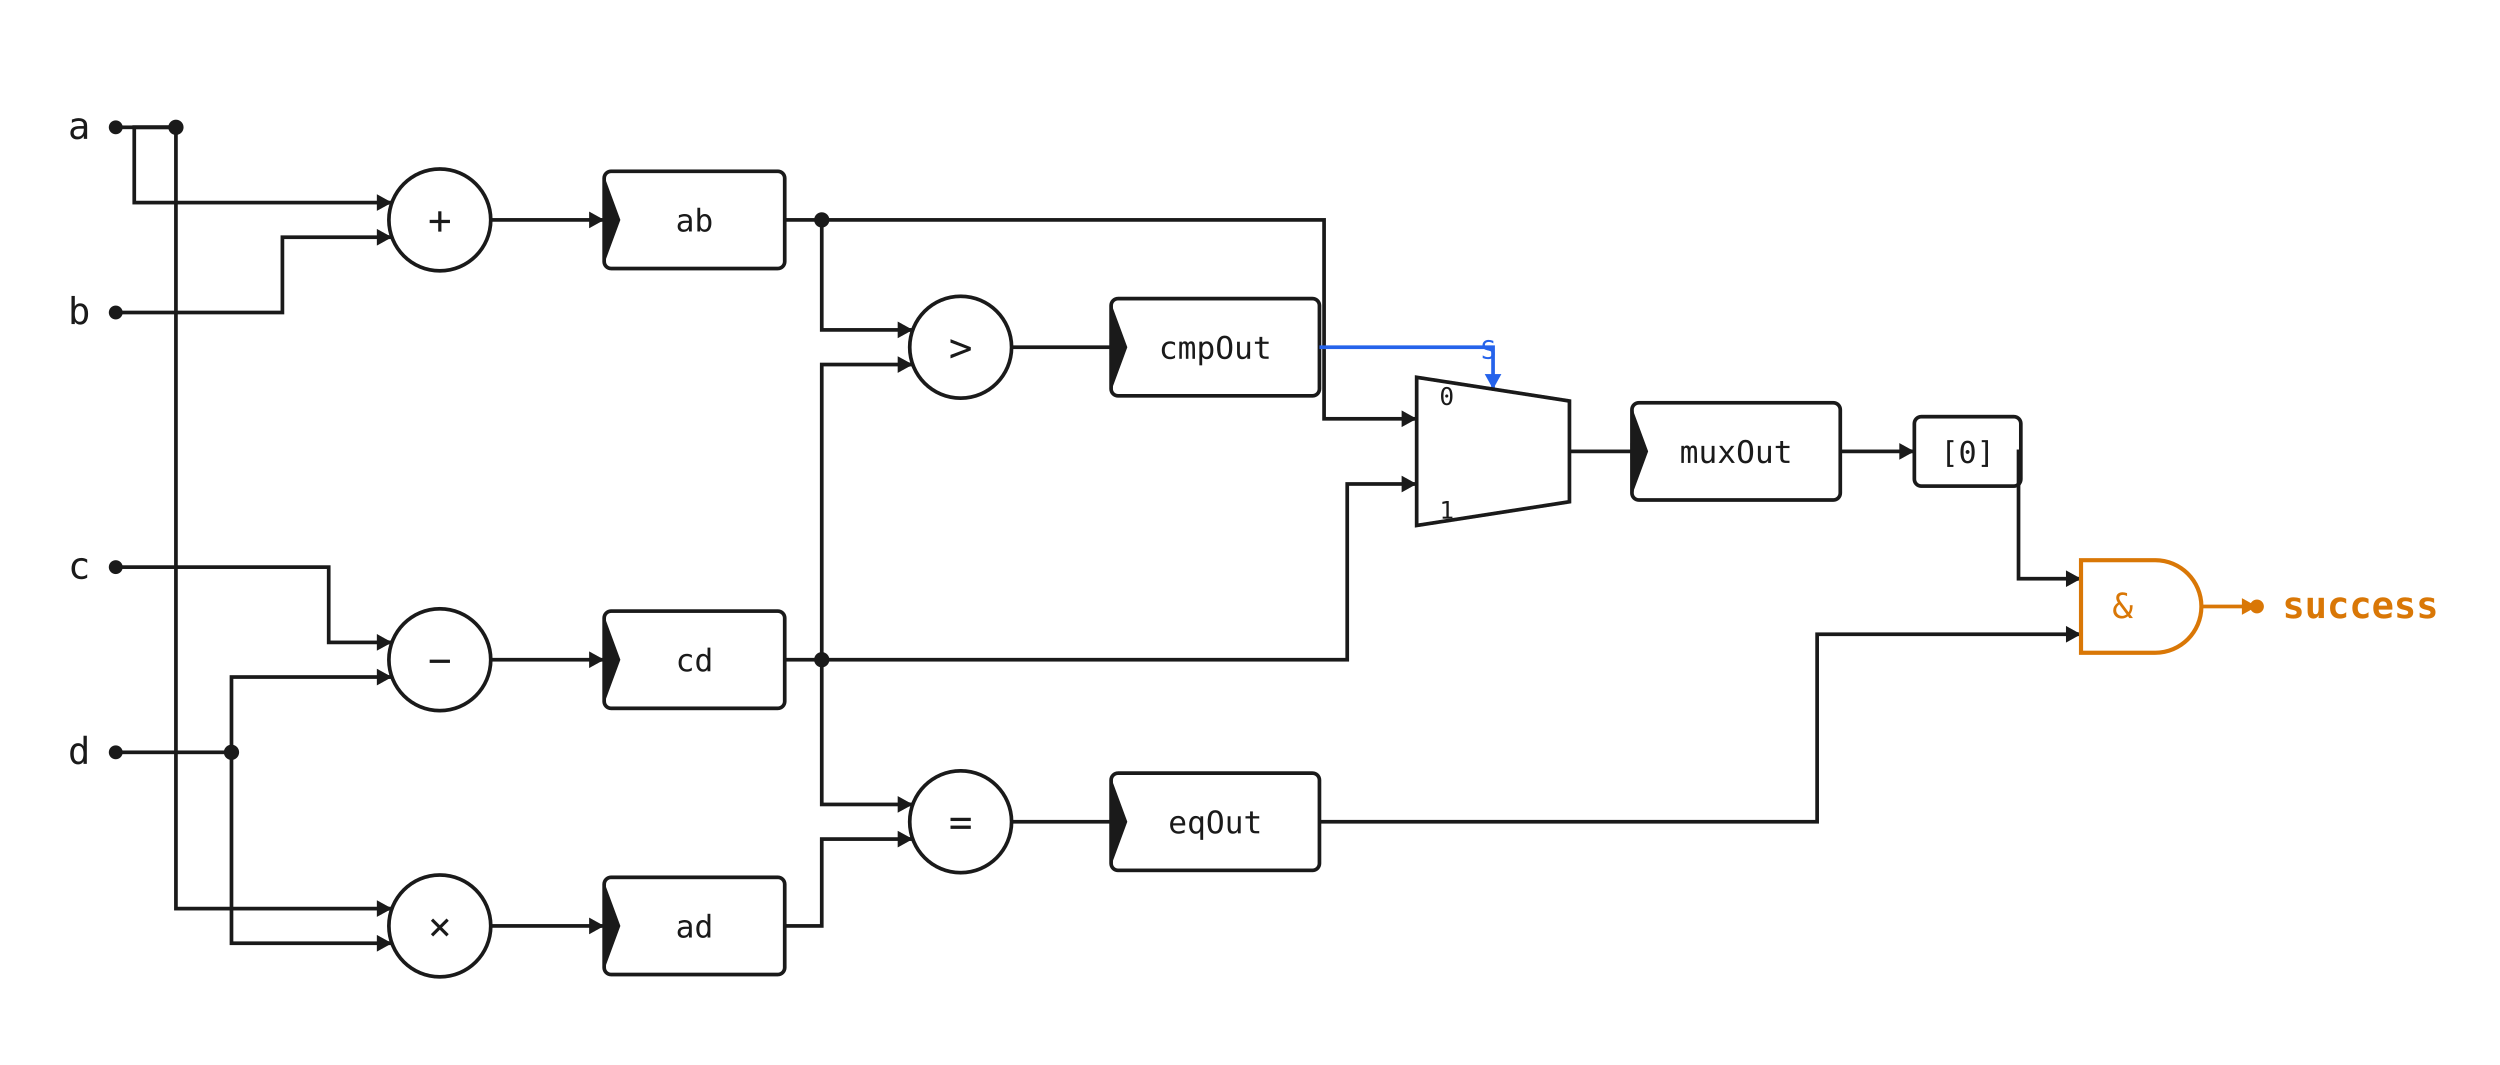
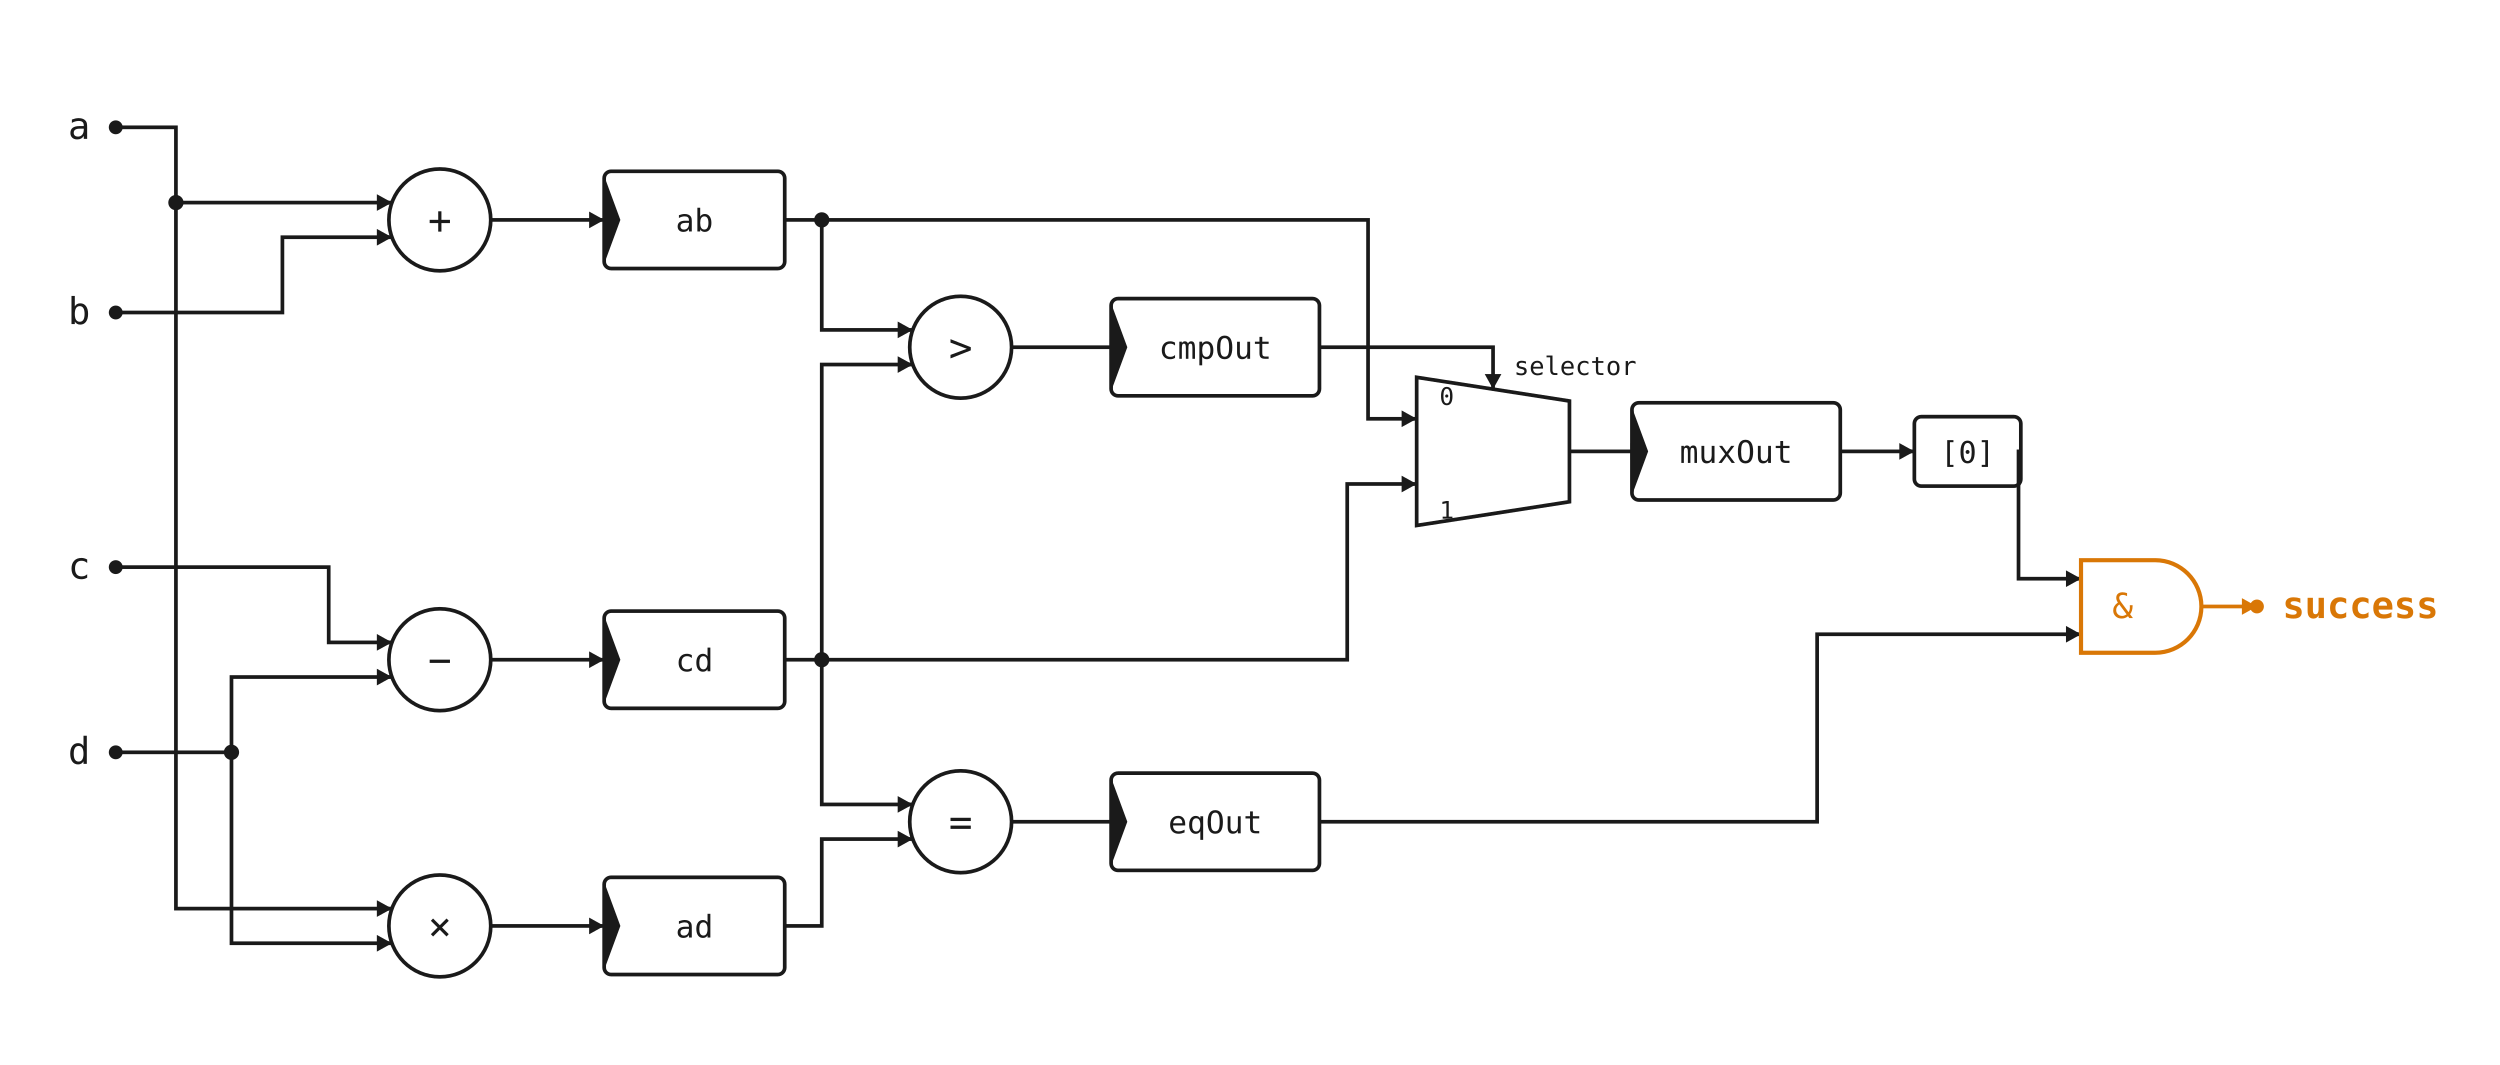
<svg xmlns="http://www.w3.org/2000/svg" viewBox="0 0 1080 460" role="img" aria-label="Circuit graph for myFunc: registered adder, subtractor and multiplier feed a comparator, a multiplexer, and an equality check, whose results are ANDed together to produce success">
  <style>
  :root { color: #1a1a1a; }
  @media (prefers-color-scheme: dark) {
    :root { color: #e6edf3; }
  }
</style>
  <circle cx="50" cy="55" r="3" fill="currentColor" />
  <text x="39" y="60" font-size="16" text-anchor="end" fill="currentColor" font-family="monospace">a</text>
  <circle cx="50" cy="135" r="3" fill="currentColor" />
  <text x="39" y="140" font-size="16" text-anchor="end" fill="currentColor" font-family="monospace">b</text>
  <circle cx="50" cy="245" r="3" fill="currentColor" />
  <text x="39" y="250" font-size="16" text-anchor="end" fill="currentColor" font-family="monospace">c</text>
  <circle cx="50" cy="325" r="3" fill="currentColor" />
  <text x="39" y="330" font-size="16" text-anchor="end" fill="currentColor" font-family="monospace">d</text>
-   <circle cx="76" cy="55" r="3.3" fill="currentColor" />
-   <path d="M 50,55 L 76,55" fill="none" stroke="currentColor" stroke-width="1.6" />
-   <path d="M 76,55 L 58,55 L 58,87.52 L 169.32,87.52" fill="none" stroke="currentColor" stroke-width="1.6" />
+   <path d="M 50,55 L 76,55 L 76,392.52 L 169.32,392.52" fill="none" stroke="currentColor" stroke-width="1.6" />
+   <circle cx="76" cy="87.52" r="3.3" fill="currentColor" />
+   <path d="M 76,87.52 L 169.32,87.52" fill="none" stroke="currentColor" stroke-width="1.6" />
  <polygon points="169.32,87.52 162.8,91.1 162.8,83.9" fill="currentColor" />
-   <path d="M 76,55 L 76,392.52 L 169.32,392.52" fill="none" stroke="currentColor" stroke-width="1.6" />
  <polygon points="169.32,392.52 162.8,396.1 162.8,388.9" fill="currentColor" />
  <path d="M 50,135 L 122,135 L 122,102.48 L 169.32,102.48" fill="none" stroke="currentColor" stroke-width="1.6" />
  <polygon points="169.32,102.48 162.8,106.1 162.8,98.9" fill="currentColor" />
  <path d="M 50,245 L 142,245 L 142,277.52 L 169.32,277.52" fill="none" stroke="currentColor" stroke-width="1.6" />
  <polygon points="169.32,277.52 162.8,281.1 162.8,273.9" fill="currentColor" />
  <circle cx="100" cy="325" r="3.3" fill="currentColor" />
  <path d="M 50,325 L 100,325" fill="none" stroke="currentColor" stroke-width="1.6" />
  <path d="M 100,325 L 100,292.48 L 169.32,292.48" fill="none" stroke="currentColor" stroke-width="1.6" />
  <polygon points="169.32,292.48 162.8,296.1 162.8,288.9" fill="currentColor" />
  <path d="M 100,325 L 100,407.48 L 169.32,407.48" fill="none" stroke="currentColor" stroke-width="1.6" />
  <polygon points="169.32,407.48 162.8,411.1 162.8,403.9" fill="currentColor" />
  <circle cx="190" cy="95" r="22" fill="none" stroke="currentColor" stroke-width="1.6" />
  <text x="190" y="101" font-size="17" text-anchor="middle" fill="currentColor" font-family="monospace">+</text>
  <circle cx="190" cy="285" r="22" fill="none" stroke="currentColor" stroke-width="1.6" />
  <text x="190" y="291" font-size="17" text-anchor="middle" fill="currentColor" font-family="monospace">−</text>
  <circle cx="190" cy="400" r="22" fill="none" stroke="currentColor" stroke-width="1.6" />
  <text x="190" y="406" font-size="17" text-anchor="middle" fill="currentColor" font-family="monospace">×</text>
  <path d="M 212,95 L 261,95" fill="none" stroke="currentColor" stroke-width="1.6" />
  <polygon points="261,95 254.5,98.6 254.5,91.4" fill="currentColor" />
  <path d="M 212,285 L 261,285" fill="none" stroke="currentColor" stroke-width="1.6" />
  <polygon points="261,285 254.5,288.6 254.5,281.4" fill="currentColor" />
  <path d="M 212,400 L 261,400" fill="none" stroke="currentColor" stroke-width="1.6" />
  <polygon points="261,400 254.5,403.6 254.5,396.4" fill="currentColor" />
  <rect x="261.0" y="74.0" width="78" height="42" rx="3" fill="none" stroke="currentColor" stroke-width="1.6" />
  <polygon points="261.0,114.0 268.0,95.0 261.0,76.0" fill="currentColor" />
  <text x="300" y="100" font-size="13.5" text-anchor="middle" fill="currentColor" font-family="monospace">ab</text>
  <rect x="261.0" y="264.0" width="78" height="42" rx="3" fill="none" stroke="currentColor" stroke-width="1.6" />
  <polygon points="261.0,304.0 268.0,285.0 261.0,266.0" fill="currentColor" />
  <text x="300" y="290" font-size="13.5" text-anchor="middle" fill="currentColor" font-family="monospace">cd</text>
  <rect x="261.0" y="379.0" width="78" height="42" rx="3" fill="none" stroke="currentColor" stroke-width="1.6" />
  <polygon points="261.0,419.0 268.0,400.0 261.0,381.0" fill="currentColor" />
  <text x="300" y="405" font-size="13.5" text-anchor="middle" fill="currentColor" font-family="monospace">ad</text>
  <circle cx="355" cy="95" r="3.3" fill="currentColor" />
  <path d="M 339,95 L 355,95" fill="none" stroke="currentColor" stroke-width="1.6" />
  <path d="M 355,95 L 355,142.52 L 394.32,142.52" fill="none" stroke="currentColor" stroke-width="1.6" />
  <polygon points="394.32,142.52 387.8,146.1 387.8,138.9" fill="currentColor" />
-   <path d="M 355,95 L 572,95 L 572,180.92 L 612,180.92" fill="none" stroke="currentColor" stroke-width="1.6" />
+   <path d="M 355,95 L 591,95 L 591,180.92 L 612,180.92" fill="none" stroke="currentColor" stroke-width="1.6" />
  <polygon points="612,180.92 605.5,184.5 605.5,177.3" fill="currentColor" />
  <circle cx="355" cy="285" r="3.3" fill="currentColor" />
  <path d="M 339,285 L 355,285" fill="none" stroke="currentColor" stroke-width="1.6" />
  <path d="M 355,285 L 355,157.48 L 394.32,157.48" fill="none" stroke="currentColor" stroke-width="1.6" />
  <polygon points="394.32,157.48 387.8,161.1 387.8,153.9" fill="currentColor" />
  <path d="M 355,285 L 582,285 L 582,209.08 L 612,209.08" fill="none" stroke="currentColor" stroke-width="1.6" />
  <polygon points="612,209.08 605.5,212.7 605.5,205.5" fill="currentColor" />
  <path d="M 355,285 L 355,347.52 L 394.32,347.52" fill="none" stroke="currentColor" stroke-width="1.6" />
  <polygon points="394.32,347.52 387.8,351.1 387.8,343.9" fill="currentColor" />
  <path d="M 339,400 L 355,400 L 355,362.48 L 394.32,362.48" fill="none" stroke="currentColor" stroke-width="1.6" />
  <polygon points="394.32,362.48 387.8,366.1 387.8,358.9" fill="currentColor" />
  <circle cx="415" cy="150" r="22" fill="none" stroke="currentColor" stroke-width="1.6" />
  <text x="415" y="156" font-size="17" text-anchor="middle" fill="currentColor" font-family="monospace">&gt;</text>
  <circle cx="415" cy="355" r="22" fill="none" stroke="currentColor" stroke-width="1.6" />
  <text x="415" y="361" font-size="17" text-anchor="middle" fill="currentColor" font-family="monospace">=</text>
  <path d="M 437,150 L 486,150" fill="none" stroke="currentColor" stroke-width="1.6" />
  <polygon points="486,150 479.5,153.6 479.5,146.4" fill="currentColor" />
  <path d="M 437,355 L 486,355" fill="none" stroke="currentColor" stroke-width="1.6" />
  <polygon points="486,355 479.5,358.6 479.5,351.4" fill="currentColor" />
  <rect x="480.0" y="129.0" width="90" height="42" rx="3" fill="none" stroke="currentColor" stroke-width="1.6" />
  <polygon points="480.0,169.0 487.0,150.0 480.0,131.0" fill="currentColor" />
  <text x="525" y="155" font-size="13.5" text-anchor="middle" fill="currentColor" font-family="monospace">cmpOut</text>
  <rect x="480.0" y="334.0" width="90" height="42" rx="3" fill="none" stroke="currentColor" stroke-width="1.6" />
  <polygon points="480.0,374.0 487.0,355.0 480.0,336.0" fill="currentColor" />
  <text x="525" y="360" font-size="13.5" text-anchor="middle" fill="currentColor" font-family="monospace">eqOut</text>
-   <path d="M 570,150 L 645,150 L 645,168.12" fill="none" stroke="#2563eb" stroke-width="1.6" />
-   <polygon points="645,168.12 641.4,161.6 648.6,161.6" fill="#2563eb" />
+   <path d="M 570,150 L 645,150 L 645,168.12" fill="none" stroke="currentColor" stroke-width="1.6" />
+   <polygon points="645,168.12 641.4,161.6 648.6,161.6" fill="currentColor" />
  <path d="M 570,355 L 785,355 L 785,274.0 L 899.0,274.0" fill="none" stroke="currentColor" stroke-width="1.6" />
  <polygon points="899.0,274.0 892.5,277.6 892.5,270.4" fill="currentColor" />
  <polygon points="612.0,163.0 678.0,173.24 678.0,216.76 612.0,227.0" fill="none" stroke="currentColor" stroke-width="1.6" />
  <text x="625.0" y="174.92" font-size="10.5" text-anchor="middle" fill="currentColor" font-family="monospace">0</text>
  <text x="625.0" y="224.08" font-size="10.5" text-anchor="middle" fill="currentColor" font-family="monospace">1</text>
-   <text x="643" y="155.0" font-size="11" text-anchor="middle" fill="#2563eb" font-family="monospace">S</text>
+   <text x="654" y="162" font-size="11" text-anchor="start" fill="currentColor" font-family="monospace">selector</text>
  <path d="M 678,195 L 711,195" fill="none" stroke="currentColor" stroke-width="1.6" />
  <polygon points="711,195 704.5,198.6 704.5,191.4" fill="currentColor" />
  <rect x="705.0" y="174.0" width="90" height="42" rx="3" fill="none" stroke="currentColor" stroke-width="1.6" />
  <polygon points="705.0,214.0 712.0,195.0 705.0,176.0" fill="currentColor" />
  <text x="750" y="200" font-size="13.5" text-anchor="middle" fill="currentColor" font-family="monospace">muxOut</text>
  <path d="M 795,195 L 827,195" fill="none" stroke="currentColor" stroke-width="1.6" />
  <polygon points="827,195 820.5,198.6 820.5,191.4" fill="currentColor" />
  <rect x="827.0" y="180.0" width="46" height="30" rx="3" fill="none" stroke="currentColor" stroke-width="1.6" />
  <text x="850" y="200" font-size="13" text-anchor="middle" fill="currentColor" font-family="monospace">[0]</text>
  <path d="M 873,195 L 872,195 L 872,250.0 L 899.0,250.0" fill="none" stroke="currentColor" stroke-width="1.6" />
  <polygon points="899.0,250.0 892.5,253.6 892.5,246.4" fill="currentColor" />
  <path d="M 899.0,282.0 L 899.0,242.0 L 931.0,242.0 A 20.0,20.0 0 0 1 931.0,282.0 L 899.0,282.0 Z" fill="none" stroke="#d97706" stroke-width="1.8" />
  <text x="917" y="267.0" font-size="15" text-anchor="middle" fill="#d97706" font-family="monospace">&amp;</text>
  <path d="M 951.0,262.0 L 975,262.0" fill="none" stroke="#d97706" stroke-width="1.6" />
  <polygon points="975,262.0 968.5,265.6 968.5,258.4" fill="#d97706" />
  <circle cx="975" cy="262.0" r="3" fill="#d97706" />
  <text x="986" y="267.0" font-size="16" text-anchor="start" fill="#d97706" font-family="monospace" font-weight="bold">success</text>
</svg>
